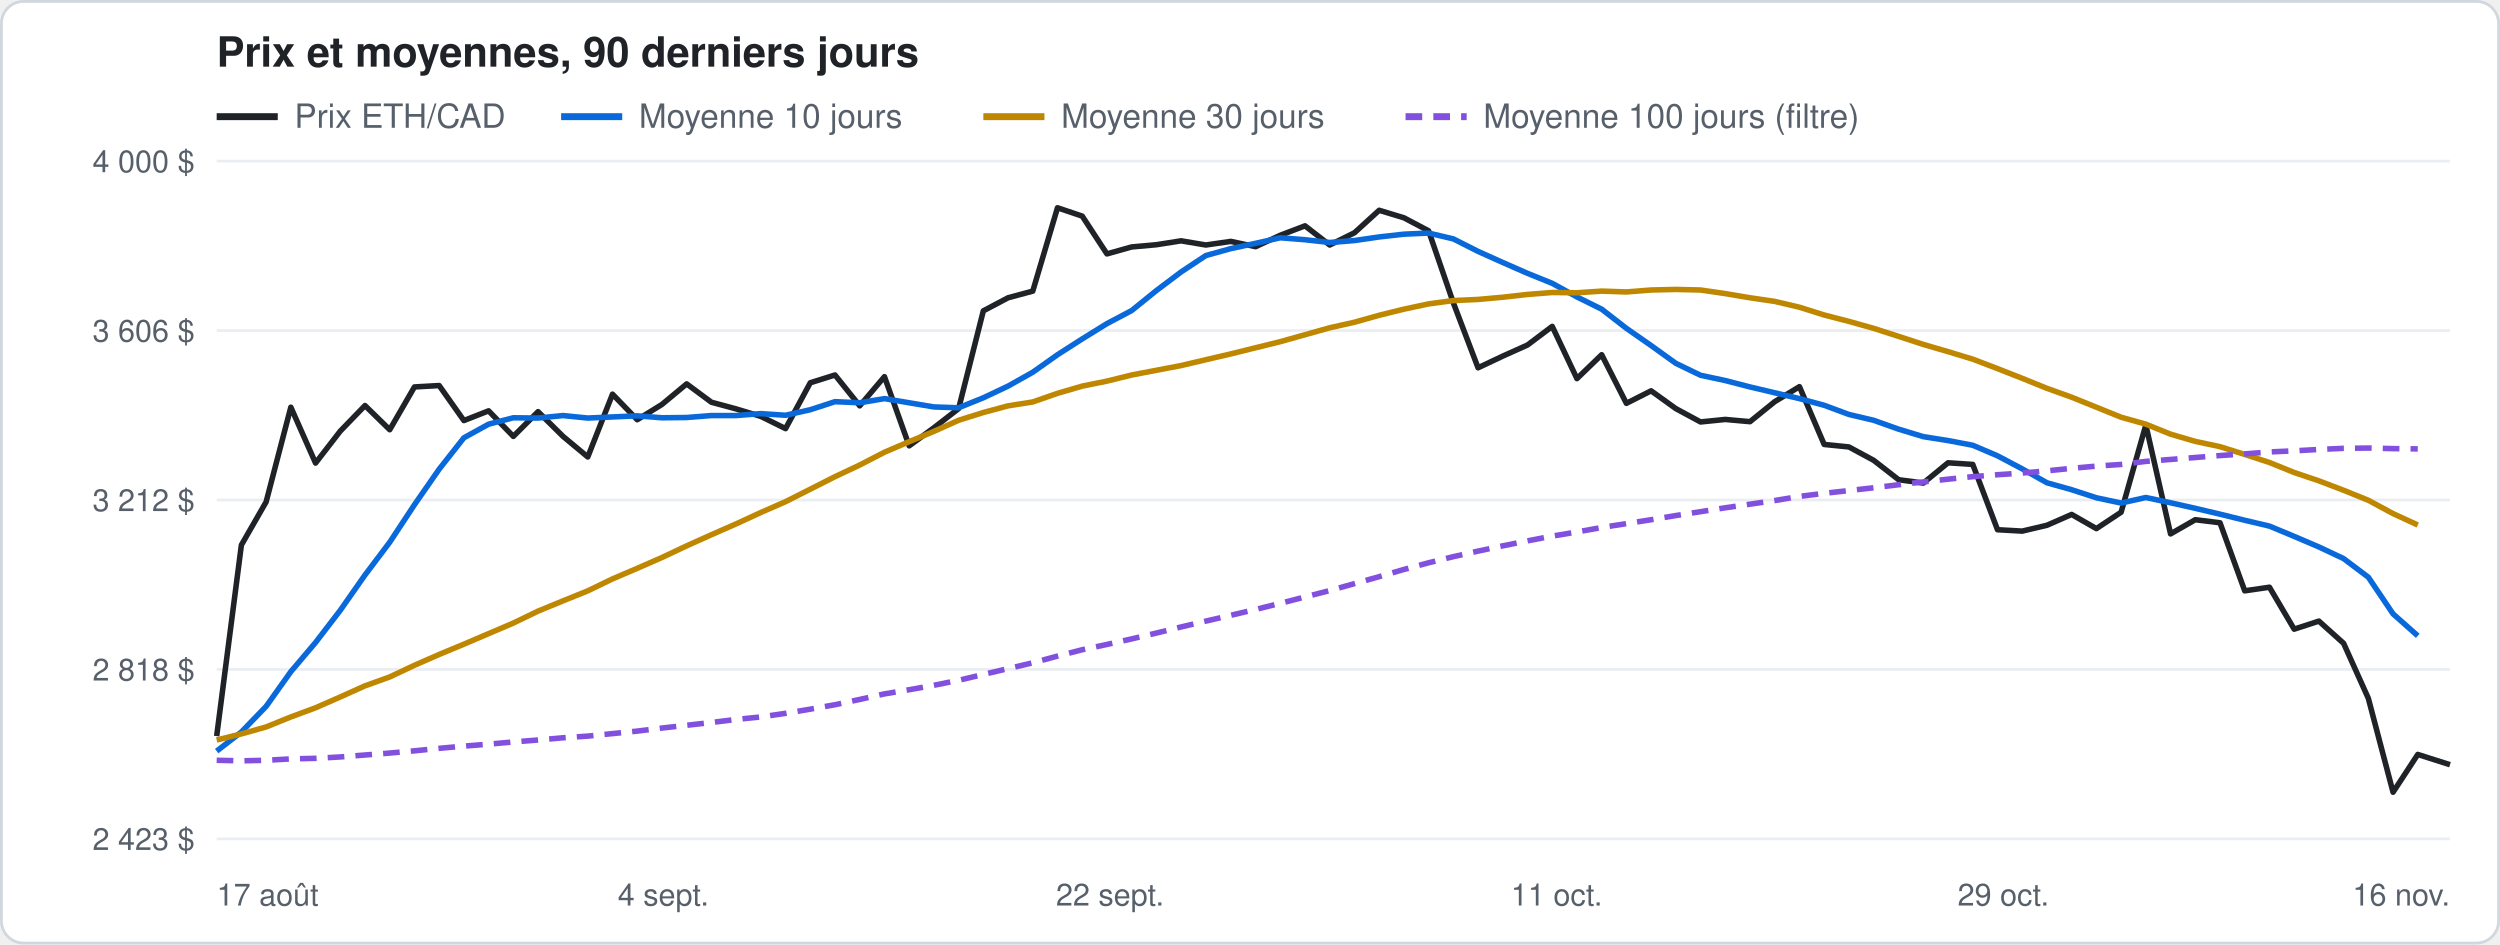
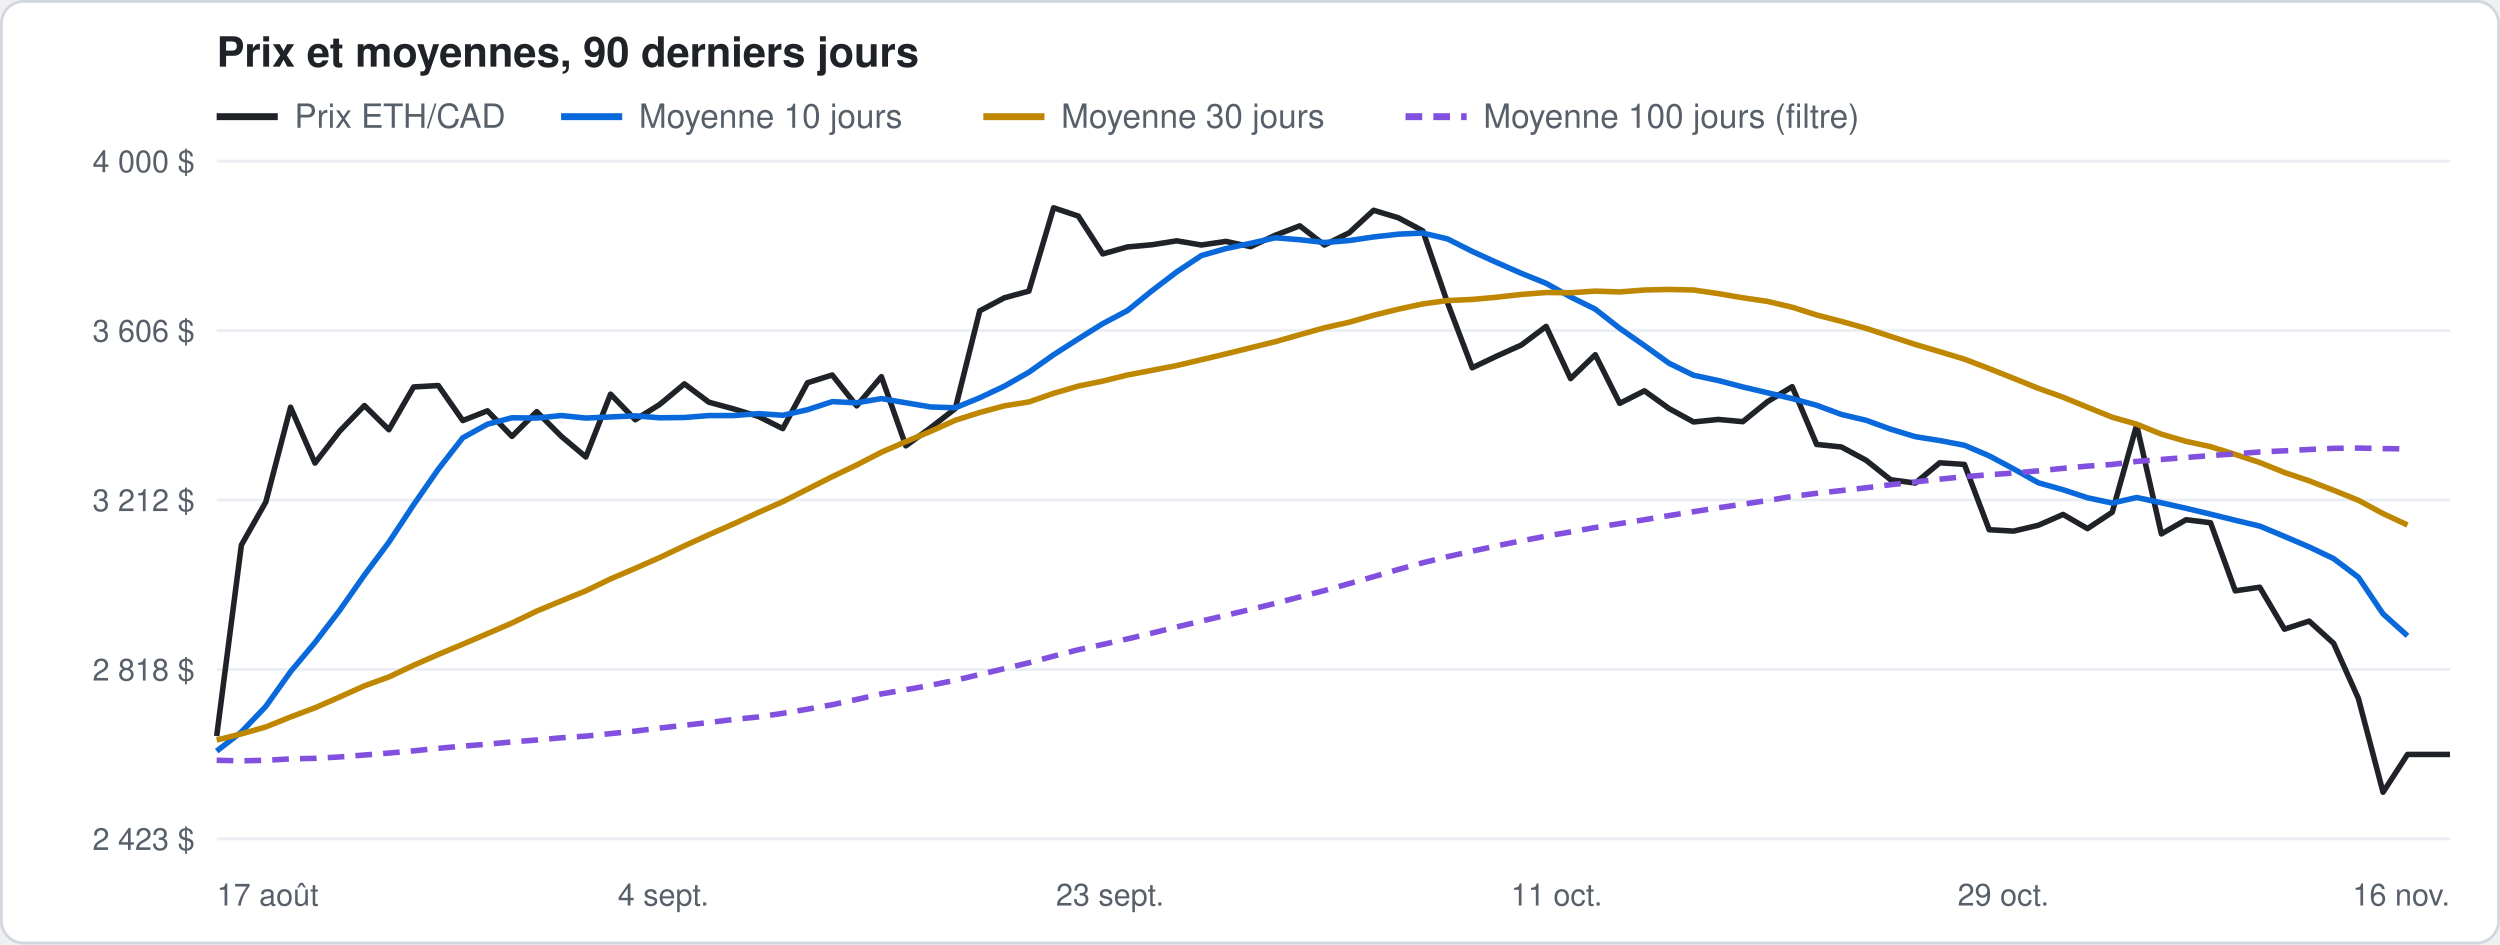
<svg xmlns="http://www.w3.org/2000/svg" width="900" height="340" viewBox="0 0 900 340" font-family="-apple-system, Segoe UI, Helvetica, Arial, sans-serif">
  <rect x="0.5" y="0.5" width="899" height="339" rx="8" fill="#ffffff" stroke="#d0d7de" />
  <text x="78" y="24" font-size="15" font-weight="600" fill="#1f2328">Prix et moyennes, 90 derniers jours</text>
  <line x1="78" y1="42" x2="100" y2="42" stroke="#1f2328" stroke-width="2.5" />
  <text x="106" y="46" font-size="12" fill="#57606a">Prix ETH/CAD</text>
  <line x1="202" y1="42" x2="224" y2="42" stroke="#0969da" stroke-width="2.5" />
  <text x="230" y="46" font-size="12" fill="#57606a">Moyenne 10 jours</text>
  <line x1="354" y1="42" x2="376" y2="42" stroke="#bf8700" stroke-width="2.5" />
  <text x="382" y="46" font-size="12" fill="#57606a">Moyenne 30 jours</text>
  <line x1="506" y1="42" x2="528" y2="42" stroke="#8250df" stroke-width="2.5" stroke-dasharray="6 4" />
  <text x="534" y="46" font-size="12" fill="#57606a">Moyenne 100 jours (filtre)</text>
  <line x1="78" y1="302.0" x2="882" y2="302.0" stroke="#eaeef2" />
  <text x="70" y="306.0" font-size="11" fill="#57606a" text-anchor="end">2 423 $</text>
  <line x1="78" y1="241.0" x2="882" y2="241.0" stroke="#eaeef2" />
  <text x="70" y="245.0" font-size="11" fill="#57606a" text-anchor="end">2 818 $</text>
  <line x1="78" y1="180.0" x2="882" y2="180.0" stroke="#eaeef2" />
  <text x="70" y="184.0" font-size="11" fill="#57606a" text-anchor="end">3 212 $</text>
  <line x1="78" y1="119.0" x2="882" y2="119.0" stroke="#eaeef2" />
  <text x="70" y="123.0" font-size="11" fill="#57606a" text-anchor="end">3 606 $</text>
  <line x1="78" y1="58.0" x2="882" y2="58.0" stroke="#eaeef2" />
  <text x="70" y="62.0" font-size="11" fill="#57606a" text-anchor="end">4 000 $</text>
  <text x="78.0" y="326" font-size="11" fill="#57606a" text-anchor="start">17 août</text>
  <text x="238.8" y="326" font-size="11" fill="#57606a" text-anchor="middle">4 sept.</text>
-   <text x="399.6" y="326" font-size="11" fill="#57606a" text-anchor="middle">22 sept.</text>
+   <text x="399.6" y="326" font-size="11" fill="#57606a" text-anchor="middle">23 sept.</text>
  <text x="560.4" y="326" font-size="11" fill="#57606a" text-anchor="middle">11 oct.</text>
  <text x="721.2" y="326" font-size="11" fill="#57606a" text-anchor="middle">29 oct.</text>
  <text x="882.0" y="326" font-size="11" fill="#57606a" text-anchor="end">16 nov.</text>
-   <polyline points="78.0,265.0 86.9,196.2 95.8,180.7 104.7,146.6 113.6,166.7 122.5,155.2 131.4,146.0 140.3,154.7 149.2,139.3 158.1,138.8 167.0,151.4 175.9,147.9 184.8,157.1 193.7,148.2 202.7,157.1 211.6,164.5 220.5,141.9 229.4,151.1 238.3,145.6 247.2,138.2 256.1,144.8 265.0,147.2 273.9,149.9 282.8,154.3 291.7,137.8 300.6,135.0 309.5,146.1 318.4,135.6 327.3,160.5 336.2,154.0 345.1,147.1 354.0,111.9 362.9,107.2 371.8,104.8 380.7,74.8 389.6,77.8 398.5,91.4 407.4,88.9 416.3,88.1 425.2,86.7 434.1,88.2 443.1,86.9 452.0,88.8 460.9,84.7 469.8,81.3 478.7,88.2 487.6,83.8 496.5,75.7 505.4,78.4 514.3,83.1 523.2,109.0 532.1,132.4 541.0,128.2 549.9,124.2 558.8,117.5 567.7,136.3 576.6,127.7 585.5,145.2 594.4,140.7 603.3,147.1 612.2,151.9 621.1,151.0 630.0,151.8 638.9,144.6 647.8,139.2 656.7,160.0 665.6,160.9 674.5,165.7 683.5,172.7 692.4,173.9 701.3,166.6 710.2,167.2 719.1,190.7 728.0,191.2 736.9,189.1 745.8,185.2 754.7,190.3 763.6,184.4 772.5,153.0 781.4,192.2 790.3,187.1 799.2,188.2 808.1,212.7 817.0,211.4 825.9,226.5 834.8,223.6 843.7,231.6 852.6,251.4 861.5,285.2 870.4,271.6 882.0,275.3" fill="none" stroke="#1f2328" stroke-width="2" stroke-linejoin="round" />
-   <polyline points="78.0,270.4 86.9,263.5 95.8,254.3 104.7,241.8 113.6,231.3 122.5,219.7 131.4,207.0 140.3,195.2 149.2,181.7 158.1,168.9 167.0,157.6 175.9,152.7 184.8,150.4 193.7,150.5 202.7,149.6 211.6,150.5 220.5,150.1 229.4,149.7 238.3,150.4 247.2,150.3 256.1,149.6 265.0,149.6 273.9,148.9 282.8,149.5 291.7,147.5 300.6,144.6 309.5,145.0 318.4,143.5 327.3,145.0 336.2,146.5 345.1,146.8 354.0,143.2 362.9,139.0 371.8,134.0 380.7,127.7 389.6,122.0 398.5,116.5 407.4,111.8 416.3,104.6 425.2,97.9 434.1,92.0 443.1,89.5 452.0,87.6 460.9,85.6 469.8,86.3 478.7,87.3 487.6,86.6 496.5,85.3 505.4,84.3 514.3,83.9 523.2,86.0 532.1,90.5 541.0,94.5 549.9,98.4 558.8,102.0 567.7,106.9 576.6,111.3 585.5,118.2 594.4,124.4 603.3,130.8 612.2,135.1 621.1,137.0 630.0,139.3 638.9,141.4 647.8,143.5 656.7,145.9 665.6,149.2 674.5,151.3 683.5,154.5 692.4,157.2 701.3,158.6 710.2,160.3 719.1,164.1 728.0,168.8 736.9,173.8 745.8,176.3 754.7,179.2 763.6,181.1 772.5,179.1 781.4,181.0 790.3,183.0 799.2,185.1 808.1,187.3 817.0,189.4 825.9,193.1 834.8,196.9 843.7,201.1 852.6,207.8 861.5,221.0 870.4,228.9" fill="none" stroke="#0969da" stroke-width="2" stroke-linejoin="round" />
-   <polyline points="78.0,266.4 86.9,264.2 95.8,261.7 104.7,258.1 113.6,254.8 122.5,250.9 131.4,246.9 140.3,243.7 149.2,239.5 158.1,235.6 167.0,231.9 175.9,228.1 184.8,224.3 193.7,220.0 202.7,216.3 211.6,212.7 220.5,208.4 229.4,204.6 238.3,200.7 247.2,196.5 256.1,192.5 265.0,188.6 273.9,184.5 282.8,180.6 291.7,176.1 300.6,171.6 309.5,167.4 318.4,162.8 327.3,159.0 336.2,155.3 345.1,151.3 354.0,148.5 362.9,146.1 371.8,144.7 380.7,141.6 389.6,139.0 398.5,137.2 407.4,135.0 416.3,133.3 425.2,131.6 434.1,129.5 443.1,127.4 452.0,125.2 460.9,123.0 469.8,120.5 478.7,118.0 487.6,116.0 496.5,113.5 505.4,111.3 514.3,109.4 523.2,108.2 532.1,107.8 541.0,107.0 549.9,106.0 558.8,105.3 567.7,105.4 576.6,104.8 585.5,105.1 594.4,104.4 603.3,104.2 612.2,104.4 621.1,105.7 630.0,107.2 638.9,108.5 647.8,110.6 656.7,113.4 665.6,115.7 674.5,118.2 683.5,121.1 692.4,124.0 701.3,126.6 710.2,129.3 719.1,132.7 728.0,136.2 736.9,139.8 745.8,143.0 754.7,146.6 763.6,150.2 772.5,152.7 781.4,156.3 790.3,158.9 799.2,160.8 808.1,163.6 817.0,166.5 825.9,170.1 834.8,173.1 843.7,176.5 852.6,180.1 861.5,184.9 870.4,189.0" fill="none" stroke="#bf8700" stroke-width="2" stroke-linejoin="round" />
-   <polyline points="78.0,273.7 86.9,273.9 95.8,273.7 104.7,273.2 113.6,273.0 122.5,272.5 131.4,271.8 140.3,271.1 149.2,270.3 158.1,269.4 167.0,268.6 175.9,267.9 184.8,267.1 193.7,266.4 202.7,265.6 211.6,265.0 220.5,264.1 229.4,263.2 238.3,262.1 247.2,261.1 256.1,260.1 265.0,259.0 273.9,258.1 282.8,256.8 291.7,255.3 300.6,253.7 309.5,251.8 318.4,249.8 327.3,248.3 336.2,246.7 345.1,244.9 354.0,242.8 362.9,240.7 371.8,238.6 380.7,236.2 389.6,233.9 398.5,232.0 407.4,230.0 416.3,227.9 425.2,225.7 434.1,223.6 443.1,221.5 452.0,219.4 460.9,217.2 469.8,214.9 478.7,212.6 487.6,210.1 496.5,207.6 505.4,205.0 514.3,202.6 523.2,200.4 532.1,198.4 541.0,196.5 549.9,194.7 558.8,193.0 567.7,191.5 576.6,189.9 585.5,188.5 594.4,187.1 603.3,185.6 612.2,184.2 621.1,182.8 630.0,181.5 638.9,180.2 647.8,178.7 656.7,177.6 665.6,176.6 674.5,175.6 683.5,174.5 692.4,173.5 701.3,172.5 710.2,171.6 719.1,170.9 728.0,170.3 736.9,169.5 745.8,168.6 754.7,167.8 763.6,167.2 772.5,166.1 781.4,165.4 790.3,164.7 799.2,164.0 808.1,163.4 817.0,162.7 825.9,162.3 834.8,161.8 843.7,161.4 852.6,161.3 861.5,161.5 870.4,161.6" fill="none" stroke="#8250df" stroke-width="2" stroke-linejoin="round" stroke-dasharray="6 4" />
+   <polyline points="78.0,265.0 86.9,196.2 95.7,180.7 104.6,146.6 113.4,166.7 122.3,155.2 131.2,146.0 140.0,154.7 148.9,139.3 157.8,138.8 166.6,151.4 175.5,147.9 184.3,157.1 193.2,148.2 202.1,157.1 210.9,164.5 219.8,141.9 228.7,151.1 237.5,145.6 246.4,138.2 255.2,144.8 264.1,147.2 273.0,149.9 281.8,154.3 290.7,137.8 299.6,135.0 308.4,146.1 317.3,135.6 326.1,160.5 335.0,154.0 343.9,147.1 352.7,111.9 361.6,107.2 370.4,104.8 379.3,74.8 388.2,77.8 397.0,91.4 405.9,88.9 414.8,88.1 423.6,86.7 432.5,88.2 441.3,86.9 450.2,88.8 459.1,84.7 467.9,81.3 476.8,88.2 485.7,83.8 494.5,75.7 503.4,78.4 512.2,83.1 521.1,109.0 530.0,132.4 538.8,128.2 547.7,124.2 556.6,117.5 565.4,136.3 574.3,127.7 583.1,145.2 592.0,140.7 600.9,147.1 609.7,151.9 618.6,151.0 627.4,151.8 636.3,144.6 645.2,139.2 654.0,160.0 662.9,160.9 671.8,165.7 680.6,172.7 689.5,173.9 698.3,166.6 707.2,167.2 716.1,190.7 724.9,191.2 733.8,189.1 742.7,185.2 751.5,190.3 760.4,184.4 769.2,153.0 778.1,192.2 787.0,187.1 795.8,188.2 804.7,212.7 813.5,211.4 822.4,226.5 831.3,223.6 840.1,231.6 849.0,251.4 857.9,285.2 866.7,271.6 882.0,271.6" fill="none" stroke="#1f2328" stroke-width="2" stroke-linejoin="round" />
+   <polyline points="78.0,270.4 86.9,263.5 95.7,254.3 104.6,241.8 113.4,231.3 122.3,219.7 131.2,207.0 140.0,195.2 148.9,181.7 157.8,168.9 166.6,157.6 175.5,152.7 184.3,150.4 193.2,150.5 202.1,149.6 210.9,150.5 219.8,150.1 228.7,149.7 237.5,150.4 246.4,150.3 255.2,149.6 264.1,149.6 273.0,148.9 281.8,149.5 290.7,147.5 299.6,144.6 308.4,145.0 317.3,143.5 326.1,145.0 335.0,146.5 343.9,146.8 352.7,143.2 361.6,139.0 370.4,134.0 379.3,127.7 388.2,122.0 397.0,116.5 405.9,111.8 414.8,104.6 423.6,97.9 432.5,92.0 441.3,89.5 450.2,87.6 459.1,85.6 467.9,86.3 476.8,87.3 485.7,86.6 494.5,85.3 503.4,84.3 512.2,83.9 521.1,86.0 530.0,90.5 538.8,94.5 547.7,98.4 556.6,102.0 565.4,106.9 574.3,111.3 583.1,118.2 592.0,124.4 600.9,130.8 609.7,135.1 618.6,137.0 627.4,139.3 636.3,141.4 645.2,143.5 654.0,145.9 662.9,149.2 671.8,151.3 680.6,154.5 689.5,157.2 698.3,158.6 707.2,160.3 716.1,164.1 724.9,168.8 733.8,173.8 742.7,176.3 751.5,179.2 760.4,181.1 769.2,179.1 778.1,181.0 787.0,183.0 795.8,185.1 804.7,187.3 813.5,189.4 822.4,193.1 831.3,196.9 840.1,201.1 849.0,207.8 857.9,221.0 866.7,228.9" fill="none" stroke="#0969da" stroke-width="2" stroke-linejoin="round" />
+   <polyline points="78.0,266.4 86.9,264.2 95.7,261.7 104.6,258.1 113.4,254.8 122.3,250.9 131.2,246.9 140.0,243.7 148.9,239.5 157.8,235.6 166.6,231.9 175.5,228.1 184.3,224.3 193.2,220.0 202.1,216.3 210.9,212.7 219.8,208.4 228.7,204.6 237.5,200.7 246.4,196.5 255.2,192.5 264.1,188.6 273.0,184.5 281.8,180.6 290.7,176.1 299.6,171.6 308.4,167.4 317.3,162.8 326.1,159.0 335.0,155.3 343.9,151.3 352.7,148.5 361.6,146.1 370.4,144.7 379.3,141.6 388.2,139.0 397.0,137.2 405.9,135.0 414.8,133.3 423.6,131.6 432.5,129.5 441.3,127.4 450.2,125.2 459.1,123.0 467.9,120.5 476.8,118.0 485.7,116.0 494.5,113.5 503.4,111.3 512.2,109.4 521.1,108.2 530.0,107.8 538.8,107.0 547.7,106.0 556.6,105.3 565.4,105.4 574.3,104.8 583.1,105.1 592.0,104.4 600.9,104.2 609.7,104.4 618.6,105.7 627.4,107.2 636.3,108.5 645.2,110.6 654.0,113.4 662.9,115.7 671.8,118.2 680.6,121.1 689.5,124.0 698.3,126.6 707.2,129.3 716.1,132.7 724.9,136.2 733.8,139.8 742.7,143.0 751.5,146.6 760.4,150.2 769.2,152.7 778.1,156.3 787.0,158.9 795.8,160.8 804.7,163.6 813.5,166.5 822.4,170.1 831.3,173.1 840.1,176.5 849.0,180.1 857.9,184.9 866.7,189.0" fill="none" stroke="#bf8700" stroke-width="2" stroke-linejoin="round" />
+   <polyline points="78.0,273.7 86.9,273.9 95.7,273.7 104.6,273.2 113.4,273.0 122.3,272.5 131.2,271.8 140.0,271.1 148.9,270.3 157.8,269.4 166.6,268.6 175.5,267.9 184.3,267.1 193.2,266.4 202.1,265.6 210.9,265.0 219.8,264.1 228.7,263.2 237.5,262.1 246.4,261.1 255.2,260.1 264.1,259.0 273.0,258.1 281.8,256.8 290.7,255.3 299.6,253.7 308.4,251.8 317.3,249.8 326.1,248.3 335.0,246.7 343.9,244.9 352.7,242.8 361.6,240.7 370.4,238.6 379.3,236.2 388.2,233.9 397.0,232.0 405.9,230.0 414.8,227.9 423.6,225.7 432.5,223.6 441.3,221.5 450.2,219.4 459.1,217.2 467.9,214.9 476.8,212.6 485.7,210.1 494.5,207.6 503.4,205.0 512.2,202.6 521.1,200.4 530.0,198.4 538.8,196.5 547.7,194.7 556.6,193.0 565.4,191.5 574.3,189.9 583.1,188.5 592.0,187.1 600.9,185.6 609.7,184.2 618.6,182.8 627.4,181.5 636.3,180.2 645.2,178.7 654.0,177.6 662.9,176.6 671.8,175.6 680.6,174.5 689.5,173.5 698.3,172.5 707.2,171.6 716.1,170.9 724.9,170.3 733.8,169.5 742.7,168.6 751.5,167.8 760.4,167.2 769.2,166.1 778.1,165.4 787.0,164.7 795.8,164.0 804.7,163.4 813.5,162.7 822.4,162.3 831.3,161.8 840.1,161.4 849.0,161.3 857.9,161.5 866.7,161.6" fill="none" stroke="#8250df" stroke-width="2" stroke-linejoin="round" stroke-dasharray="6 4" />
</svg>
